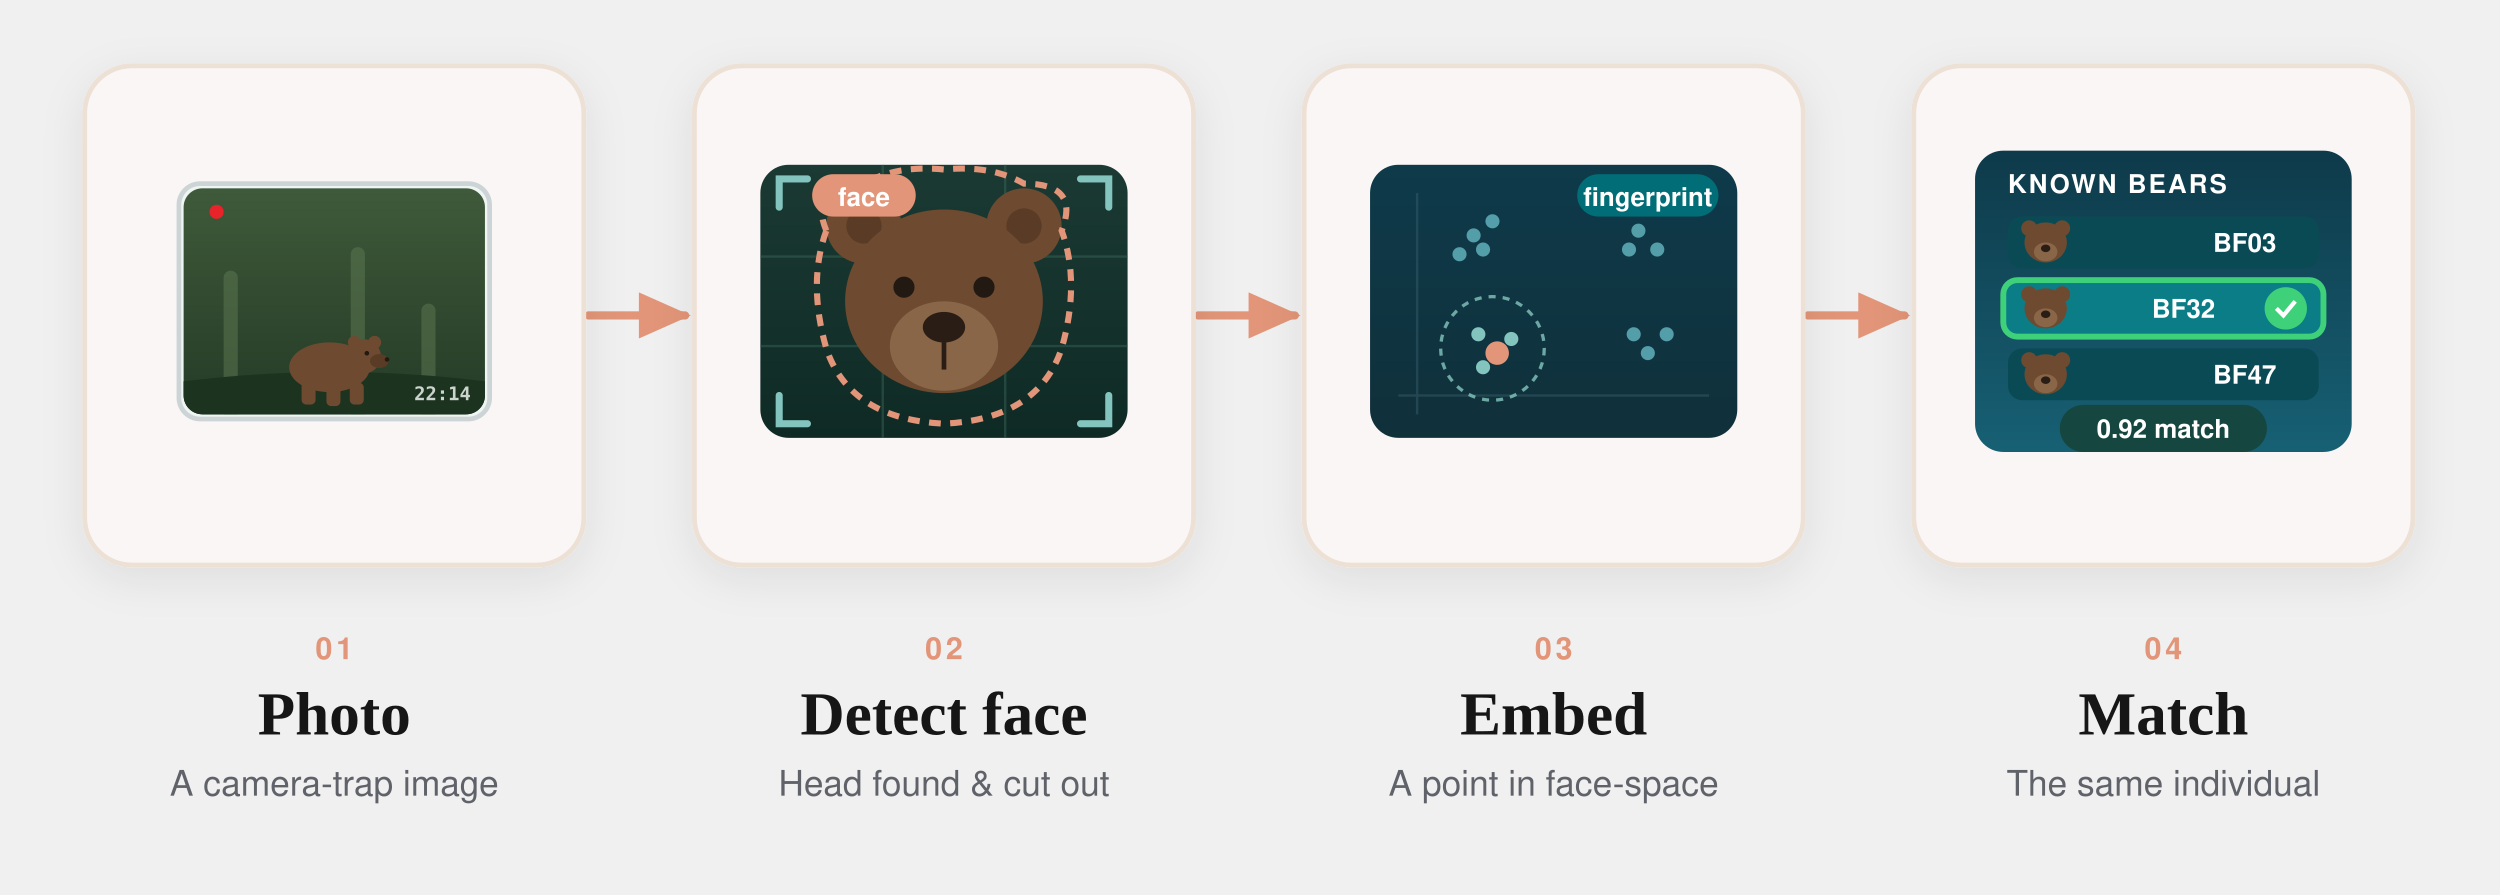
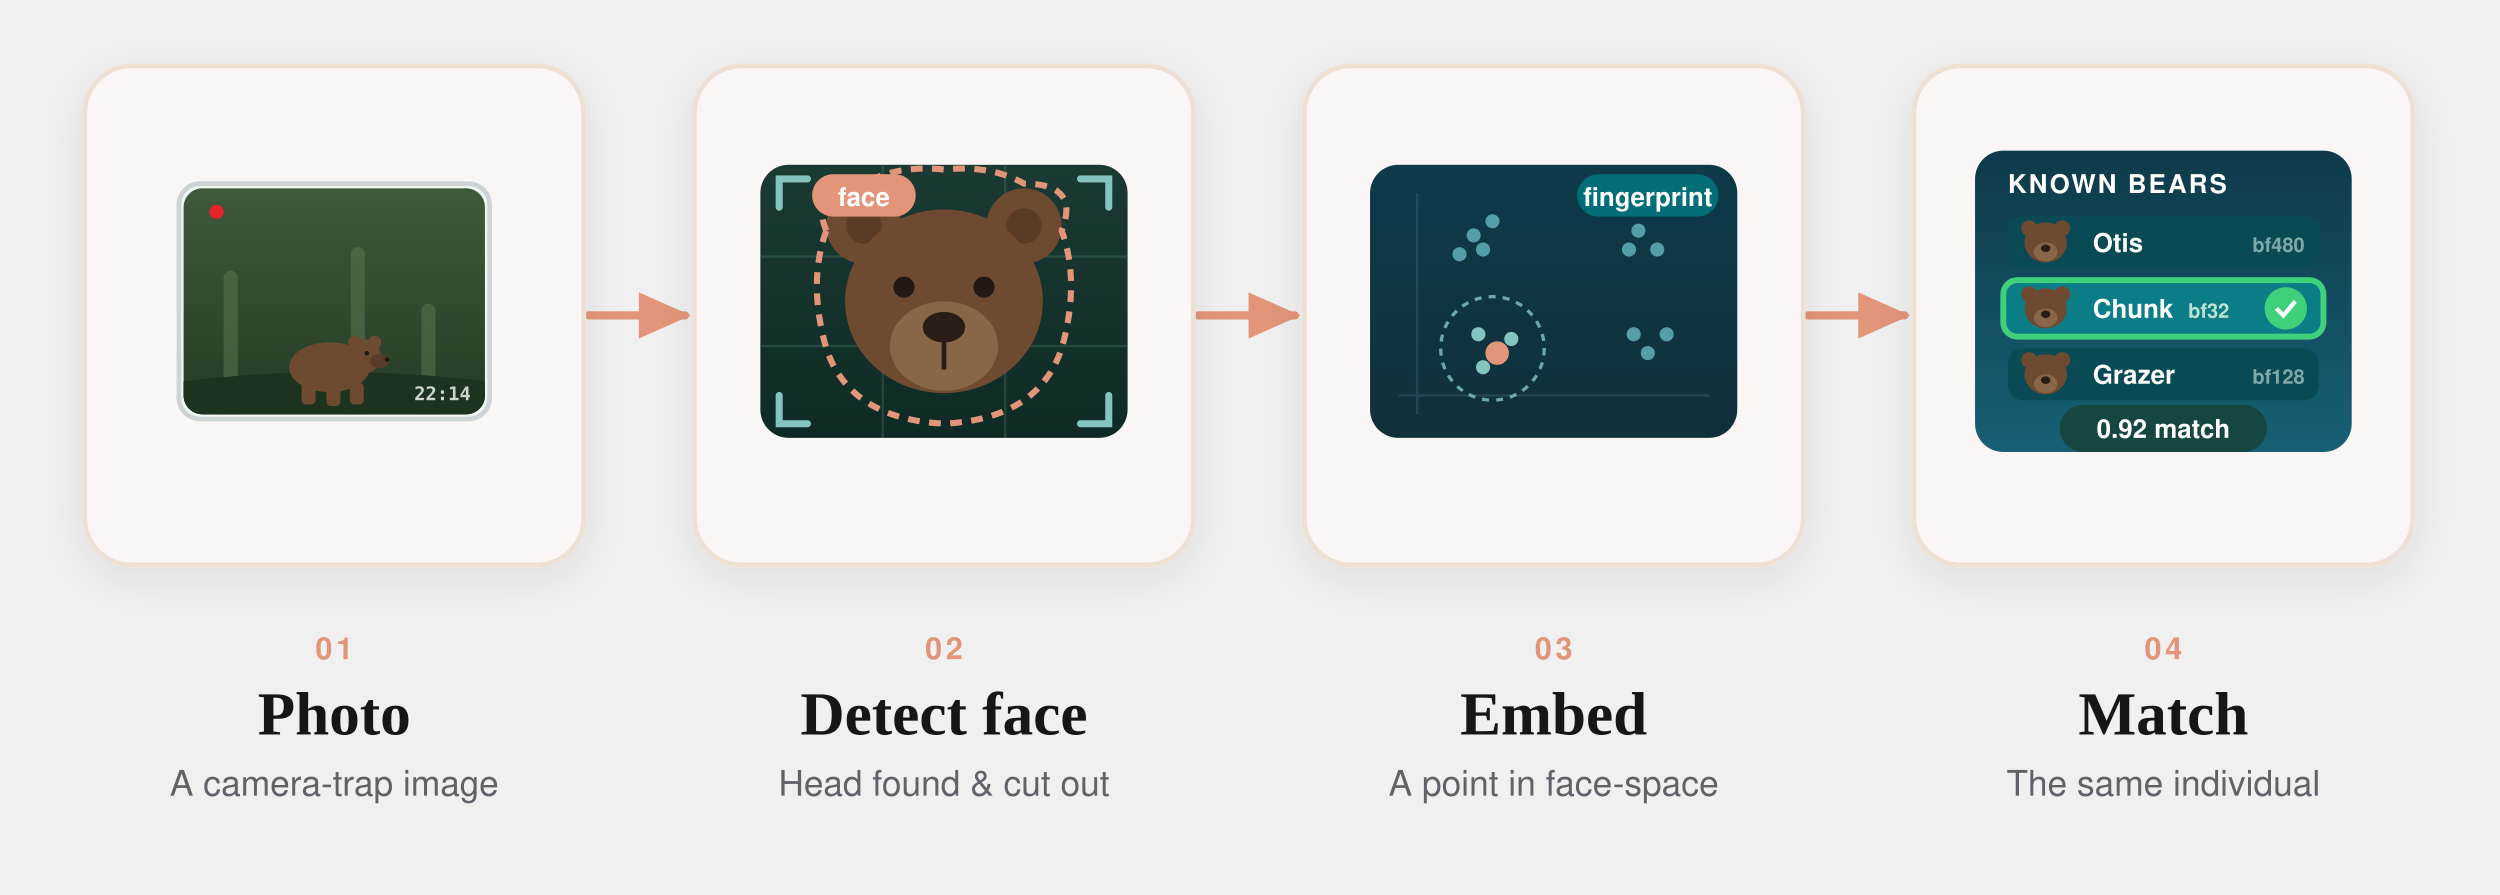
<svg xmlns="http://www.w3.org/2000/svg" viewBox="0 0 1062 380" font-family="Mulish, Helvetica, Arial, sans-serif">
  <defs>
    <linearGradient id="forest" x1="0" y1="0" x2="0" y2="1">
      <stop offset="0%" stop-color="#3f5a3a" />
      <stop offset="100%" stop-color="#243a26" />
    </linearGradient>
    <linearGradient id="crop" x1="0" y1="0" x2="0" y2="1">
      <stop offset="0%" stop-color="#1b3a33" />
      <stop offset="100%" stop-color="#0f2a25" />
    </linearGradient>
    <linearGradient id="space" x1="0" y1="0" x2="0" y2="1">
      <stop offset="0%" stop-color="#0e3a4a" />
      <stop offset="100%" stop-color="#10303a" />
    </linearGradient>
    <linearGradient id="panel" x1="0" y1="0" x2="0" y2="1">
      <stop offset="0%" stop-color="#0e3a4a" />
      <stop offset="100%" stop-color="#176074" />
    </linearGradient>
    <marker id="arrow" viewBox="0 0 10 10" refX="8" refY="5" markerWidth="7" markerHeight="7" orient="auto-start-reverse">
      <path d="M0 1 L9 5 L0 9 Z" fill="#e29578" />
    </marker>
    <filter id="cardshadow" x="-20%" y="-20%" width="140%" height="150%">
      <feDropShadow dx="0" dy="5" stdDeviation="9" flood-color="#1c2b28" flood-opacity="0.08" />
    </filter>
    <style>
    .title { font-family: Newsreader, Georgia, 'Times New Roman', serif; font-size: 26px; font-weight: 600; fill: #161616; }
    .desc  { font-size: 15px; fill: #60626a; }
    .step  { font-size: 13px; font-weight: 700; letter-spacing: 0.12em; fill: #e29578; }
    .chip  { font-size: 11px; font-weight: 700; fill: #fff; }
    .prowl { transform-box: fill-box; transform-origin: 50% 50%; animation: prowl 4s ease-in-out infinite; }
    .scan  { animation: scan 2.4s ease-in-out infinite; }
    .qpt   { animation: qpt 2.2s ease-in-out infinite; }
    .match { animation: glow 2.4s ease-in-out infinite; }
    @keyframes prowl { 0%,100%{transform:translateX(0)} 50%{transform:translateX(6px)} }
    @keyframes scan  { 0%,100%{opacity:0.5} 50%{opacity:1} }
    @keyframes qpt   { 0%,100%{opacity:0.5;r:4} 50%{opacity:1;r:6} }
    @keyframes glow  { 0%,100%{opacity:0.6} 50%{opacity:1} }
    @media (prefers-reduced-motion: reduce) { * { animation: none !important; } }
  </style>
    <g id="bear" fill="#6e4a30">
      <ellipse cx="0" cy="0" rx="26" ry="16" />
      <circle cx="22" cy="-7" r="11" />
      <circle cx="16" cy="-16" r="4.2" />
      <circle cx="29" cy="-16" r="4.2" />
      <ellipse cx="32" cy="-4" rx="6" ry="4.5" fill="#5a3c26" />
      <circle cx="37" cy="-5" r="1.5" fill="#221913" />
      <circle cx="24" cy="-9" r="1.5" fill="#221913" />
      <rect x="-18" y="9" width="9" height="15" rx="3" />
      <rect x="-2" y="11" width="9" height="14" rx="3" />
      <rect x="13" y="10" width="9" height="14" rx="3" />
    </g>
    <g id="bearface">
      <circle cx="-34" cy="-32" r="16" fill="#6e4a30" />
      <circle cx="34" cy="-32" r="16" fill="#6e4a30" />
      <circle cx="-34" cy="-32" r="7.5" fill="#5a3c26" />
      <circle cx="34" cy="-32" r="7.5" fill="#5a3c26" />
      <ellipse cx="0" cy="0" rx="42" ry="39" fill="#6e4a30" />
      <ellipse cx="0" cy="19" rx="23" ry="19" fill="#8a6648" />
      <circle cx="-17" cy="-6" r="4.5" fill="#221913" />
      <circle cx="17" cy="-6" r="4.5" fill="#221913" />
      <ellipse cx="0" cy="11" rx="9" ry="6.5" fill="#2a1d15" />
      <path d="M0 17 V29" stroke="#2a1d15" stroke-width="2" />
    </g>
    <g id="facemini">
      <circle cx="-7" cy="-6" r="3.4" fill="#6e4a30" />
      <circle cx="7" cy="-6" r="3.4" fill="#6e4a30" />
      <ellipse cx="0" cy="0" rx="9" ry="8.5" fill="#6e4a30" />
      <ellipse cx="0" cy="4" rx="5" ry="4" fill="#8a6648" />
      <ellipse cx="0" cy="2.5" rx="2" ry="1.6" fill="#2a1d15" />
    </g>
  </defs>
  <g stroke="#e29578" stroke-width="3.5" fill="none" stroke-linecap="round">
    <line x1="250" y1="134" x2="291" y2="134" marker-end="url(#arrow)" />
    <line x1="509" y1="134" x2="550" y2="134" marker-end="url(#arrow)" />
    <line x1="768" y1="134" x2="809" y2="134" marker-end="url(#arrow)" />
  </g>
  <rect x="36" y="28" width="212" height="212" rx="20" fill="#fbf6f6" stroke="#ede0d4" stroke-width="2" filter="url(#cardshadow)" />
  <g transform="translate(142,128)">
    <rect x="-66" y="-50" width="132" height="100" rx="9" fill="#eef5f2" stroke="#cdd4d6" stroke-width="2" />
    <clipPath id="ph">
      <rect x="-64" y="-48" width="128" height="96" rx="8" />
    </clipPath>
    <g clip-path="url(#ph)">
      <rect x="-64" y="-48" width="128" height="96" fill="url(#forest)" />
      <g stroke="#5d7a52" stroke-width="6" opacity="0.5" stroke-linecap="round">
        <path d="M-44 48 V-10" />
        <path d="M40 48 V4" />
        <path d="M10 48 V-20" />
      </g>
      <path d="M-64 34 Q0 26 64 34 L64 48 L-64 48 Z" fill="#1c3320" />
      <g transform="translate(-2,28) scale(0.66)">
        <g class="prowl">
          <use href="#bear" />
        </g>
      </g>
    </g>
    <g transform="translate(-50,-38)">
      <circle r="3" fill="#e8232a" />
    </g>
    <text x="58" y="42" text-anchor="end" font-size="8" font-weight="700" fill="#dfe7e0" font-family="Mulish, monospace" opacity="0.9">22:14</text>
  </g>
  <text class="step" x="142" y="280" text-anchor="middle">01</text>
  <text class="title" x="142" y="312" text-anchor="middle">Photo</text>
  <text class="desc" x="142" y="338" text-anchor="middle">A camera-trap image</text>
  <rect x="295" y="28" width="212" height="212" rx="20" fill="#fbf6f6" stroke="#ede0d4" stroke-width="2" filter="url(#cardshadow)" />
  <g transform="translate(401,128)">
    <rect x="-78" y="-58" width="156" height="116" rx="12" fill="url(#crop)" />
    <g stroke="#3f6f5f" stroke-width="1" opacity="0.4">
      <path d="M-26 -58 V58 M26 -58 V58 M-78 -19 H78 M-78 19 H78" />
    </g>
    <use href="#bearface" />
    <path class="scan" d="M-50 -30 Q-58 -50 -34 -50 Q-20 -58 0 -56 Q20 -58 34 -50 Q58 -50 50 -30 Q58 -8 50 20 Q40 50 0 52 Q-40 50 -50 20 Q-58 -8 -50 -30 Z" fill="none" stroke="#e29578" stroke-width="2.6" stroke-dasharray="5 4" />
    <g stroke="#83c5be" stroke-width="3" fill="none" stroke-linecap="round">
      <path d="M-70 -40 L-70 -52 L-58 -52" />
      <path d="M58 -52 L70 -52 L70 -40" />
      <path d="M-70 40 L-70 52 L-58 52" />
      <path d="M58 52 L70 52 L70 40" />
    </g>
    <g transform="translate(-34,-44)">
      <rect x="-22" y="-10" width="44" height="18" rx="9" fill="#e29578" />
      <text class="chip" x="0" y="3.5" text-anchor="middle" font-size="10">face</text>
    </g>
  </g>
  <text class="step" x="401" y="280" text-anchor="middle">02</text>
  <text class="title" x="401" y="312" text-anchor="middle">Detect face</text>
  <text class="desc" x="401" y="338" text-anchor="middle">Head found &amp; cut out</text>
  <rect x="554" y="28" width="212" height="212" rx="20" fill="#fbf6f6" stroke="#ede0d4" stroke-width="2" filter="url(#cardshadow)" />
  <g transform="translate(660,128)">
    <rect x="-78" y="-58" width="156" height="116" rx="12" fill="url(#space)" />
    <g stroke="#2f5563" stroke-width="1" opacity="0.6">
      <path d="M-66 40 H66" />
      <path d="M-58 48 V-46" />
    </g>
    <g fill="#5fb0bb" opacity="0.85">
      <circle cx="-34" cy="-28" r="3" />
      <circle cx="-26" cy="-34" r="3" />
      <circle cx="-40" cy="-20" r="3" />
      <circle cx="-30" cy="-22" r="3" />
      <circle cx="36" cy="-30" r="3" />
      <circle cx="44" cy="-22" r="3" />
      <circle cx="32" cy="-22" r="3" />
      <circle cx="40" cy="22" r="3" />
      <circle cx="48" cy="14" r="3" />
      <circle cx="34" cy="14" r="3" />
    </g>
    <circle cx="-26" cy="20" r="22" fill="none" stroke="#83c5be" stroke-width="1.4" stroke-dasharray="3 3" opacity="0.8" />
    <g fill="#83c5be">
      <circle cx="-32" cy="14" r="3" />
      <circle cx="-18" cy="16" r="3" />
      <circle cx="-30" cy="28" r="3" />
    </g>
    <circle class="qpt" cx="-24" cy="22" r="5" fill="#e29578" />
    <g transform="translate(40,-44)">
      <rect x="-30" y="-10" width="60" height="18" rx="9" fill="#006d77" />
      <text class="chip" x="0" y="3.5" text-anchor="middle" font-size="9.5">fingerprint</text>
    </g>
  </g>
  <text class="step" x="660" y="280" text-anchor="middle">03</text>
  <text class="title" x="660" y="312" text-anchor="middle">Embed</text>
  <text class="desc" x="660" y="338" text-anchor="middle">A point in face-space</text>
  <rect x="813" y="28" width="212" height="212" rx="20" fill="#fbf6f6" stroke="#ede0d4" stroke-width="2" filter="url(#cardshadow)" />
  <g transform="translate(919,128)">
    <rect x="-80" y="-64" width="160" height="128" rx="12" fill="url(#panel)" />
    <text class="chip" x="-66" y="-46" font-size="10" fill="#cfe9e0" letter-spacing="0.08em">KNOWN BEARS</text>
    <g transform="translate(0,-24)">
      <rect x="-66" y="-12" width="132" height="22" rx="6" fill="#0a4a55" />
      <g transform="translate(-50,-1)">
        <use href="#facemini" />
      </g>
-       <text class="chip" x="48" y="3" text-anchor="end" font-size="11" fill="#9fc3c0">BF03</text>
+       <text class="chip" x="-30" y="3" text-anchor="start" font-size="11" fill="#cfe9e0">Otis</text>
+       <text x="60" y="3" text-anchor="end" font-size="8.5" font-weight="700" fill="#7fa9a8">bf480</text>
    </g>
    <g transform="translate(0,4)" class="match">
      <rect x="-68" y="-13" width="136" height="24" rx="6" fill="#0a7d86" stroke="#3fd07a" stroke-width="2.5" />
      <g transform="translate(-50,-1)">
        <use href="#facemini" />
      </g>
-       <text class="chip" x="22" y="3" text-anchor="end">BF32</text>
+       <text class="chip" x="-30" y="3" text-anchor="start">Chunk</text>
+       <text x="28" y="3" text-anchor="end" font-size="8.5" font-weight="700" fill="#bfe0d6">bf32</text>
      <circle cx="52" cy="-1" r="9" fill="#3fd07a" />
      <path d="M48 -1 L51 2 L56 -4" stroke="#fff" stroke-width="1.8" fill="none" />
    </g>
    <g transform="translate(0,32)">
      <rect x="-66" y="-12" width="132" height="22" rx="6" fill="#0a4a55" />
      <g transform="translate(-50,-1)">
        <use href="#facemini" />
      </g>
-       <text class="chip" x="48" y="3" text-anchor="end" font-size="11" fill="#9fc3c0">BF47</text>
+       <text class="chip" x="-30" y="3" text-anchor="start" font-size="11" fill="#cfe9e0">Grazer</text>
+       <text x="60" y="3" text-anchor="end" font-size="8.5" font-weight="700" fill="#7fa9a8">bf128</text>
    </g>
    <g transform="translate(0,54)">
      <rect x="-44" y="-10" width="88" height="20" rx="10" fill="#15463f" />
      <text class="chip" x="0" y="4" text-anchor="middle" font-size="11">0.92 match</text>
    </g>
  </g>
  <text class="step" x="919" y="280" text-anchor="middle">04</text>
  <text class="title" x="919" y="312" text-anchor="middle">Match</text>
  <text class="desc" x="919" y="338" text-anchor="middle">The same individual</text>
</svg>
